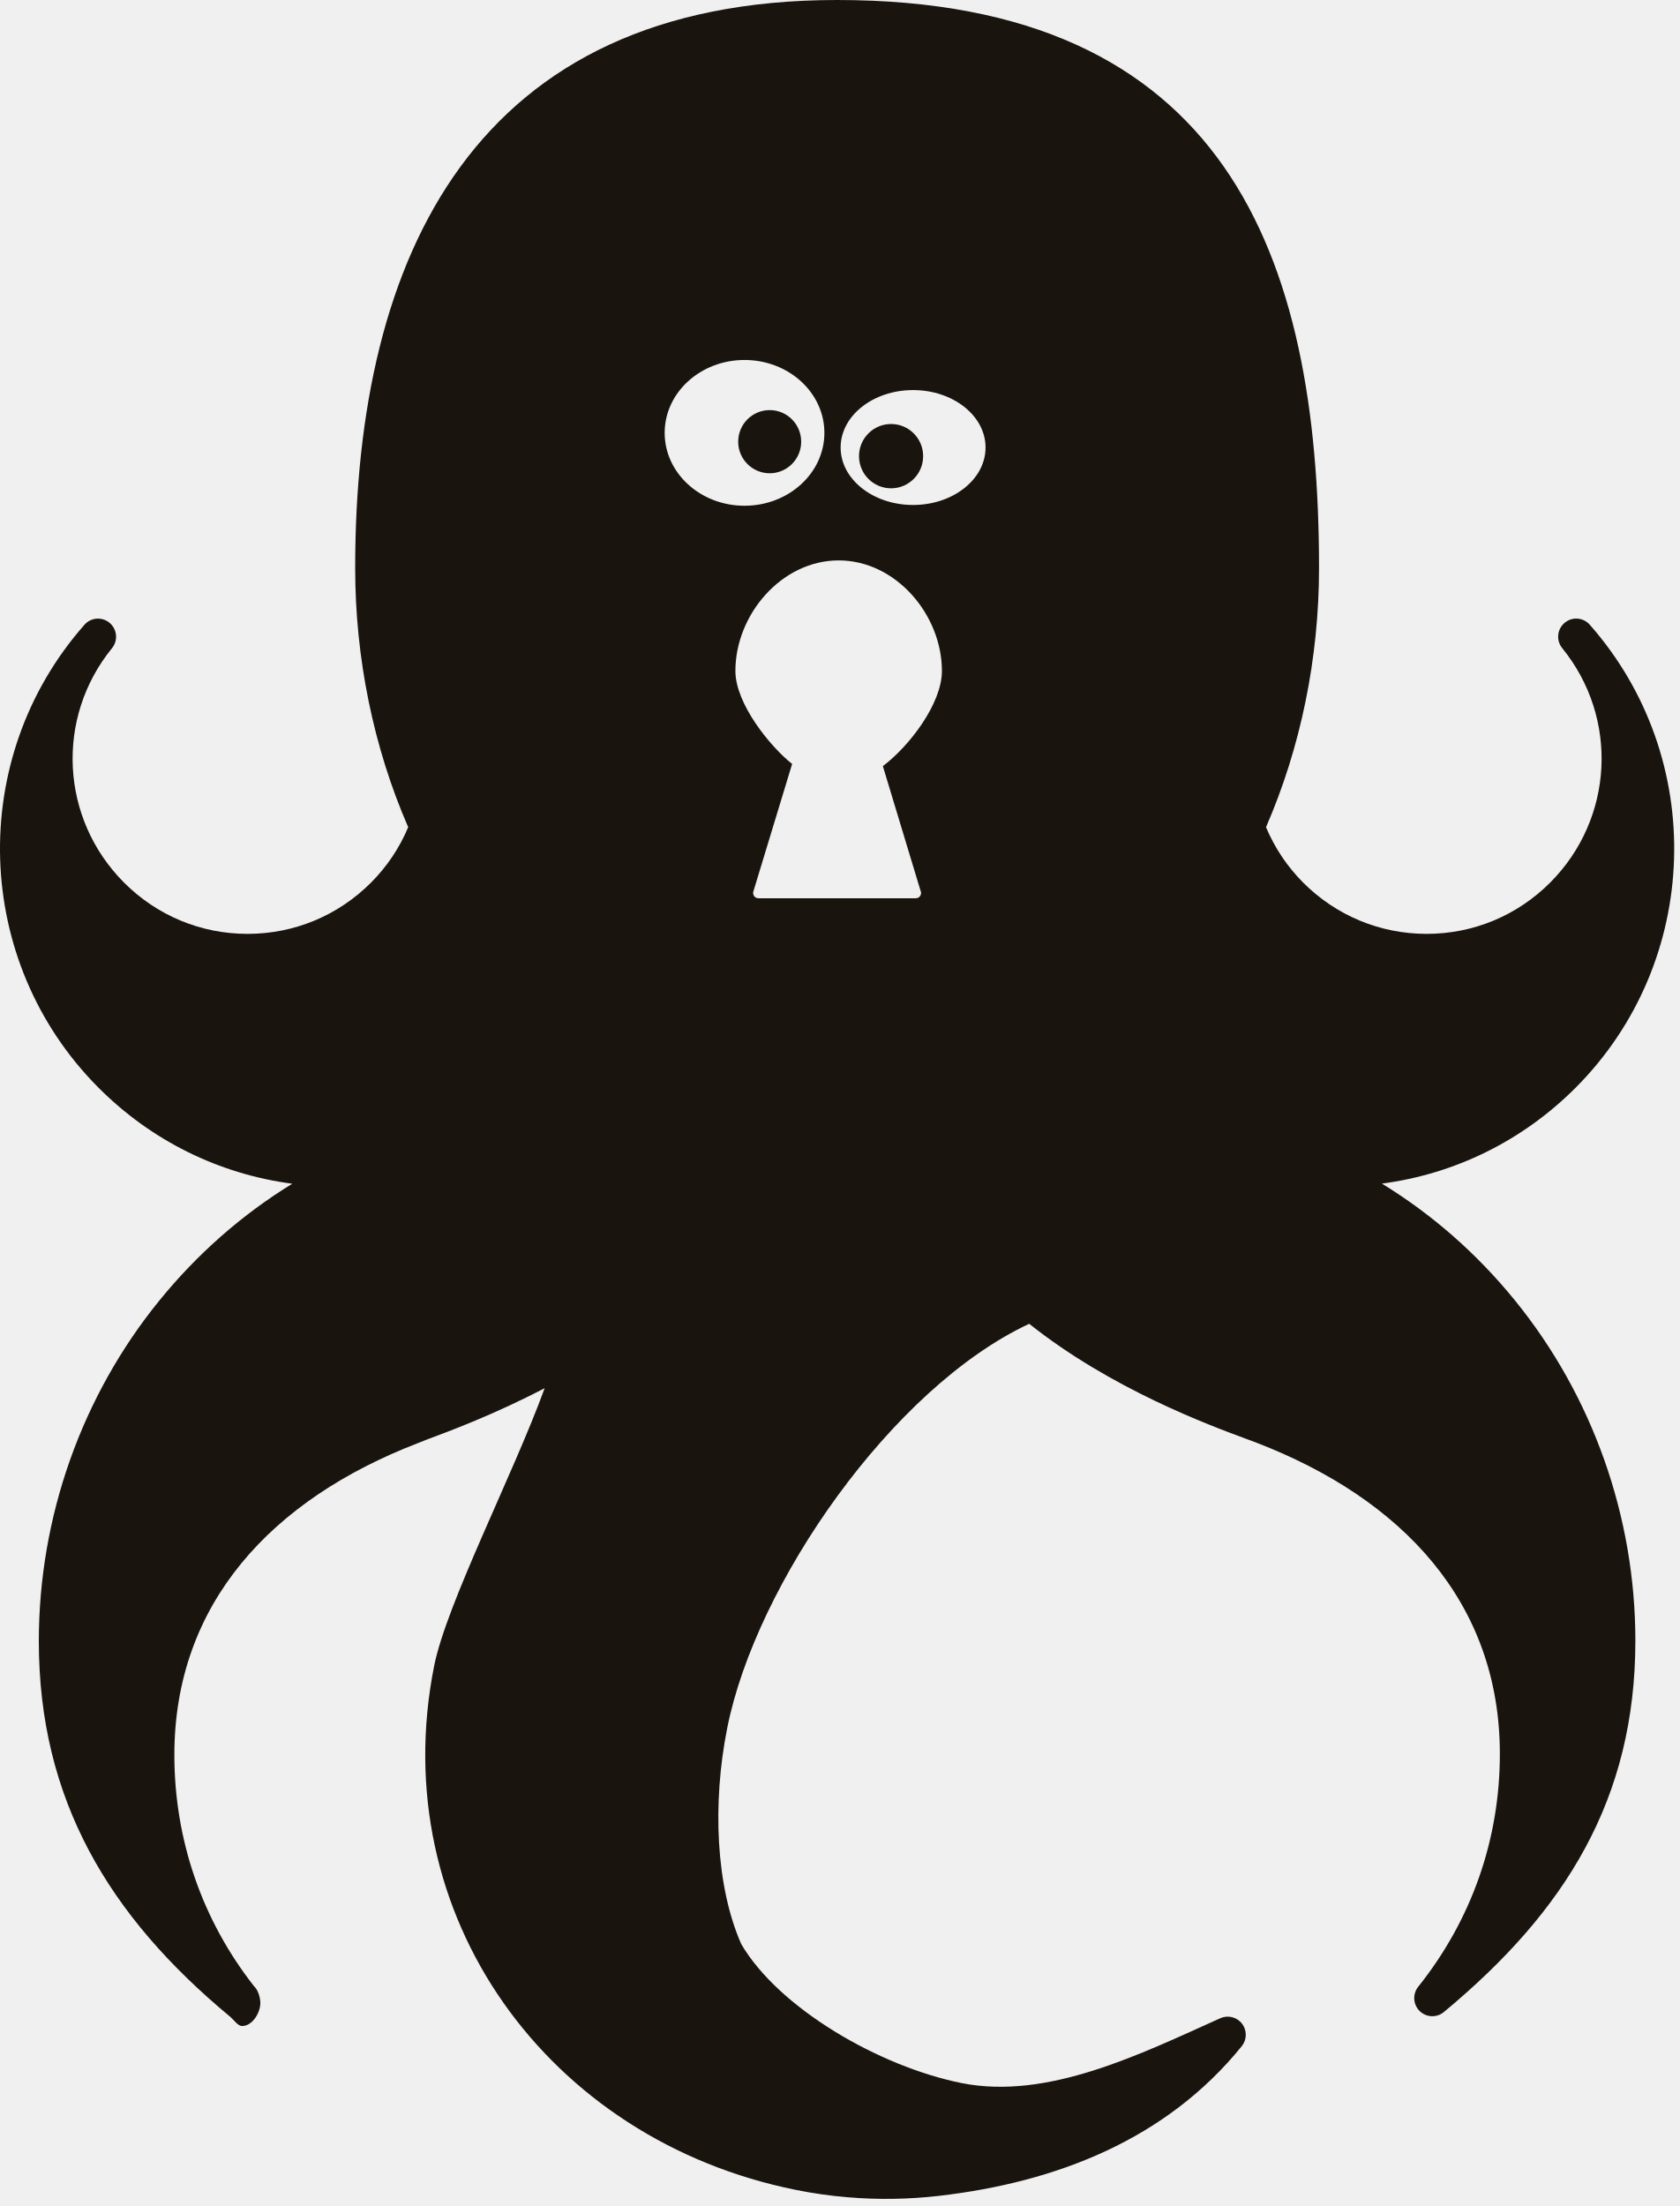
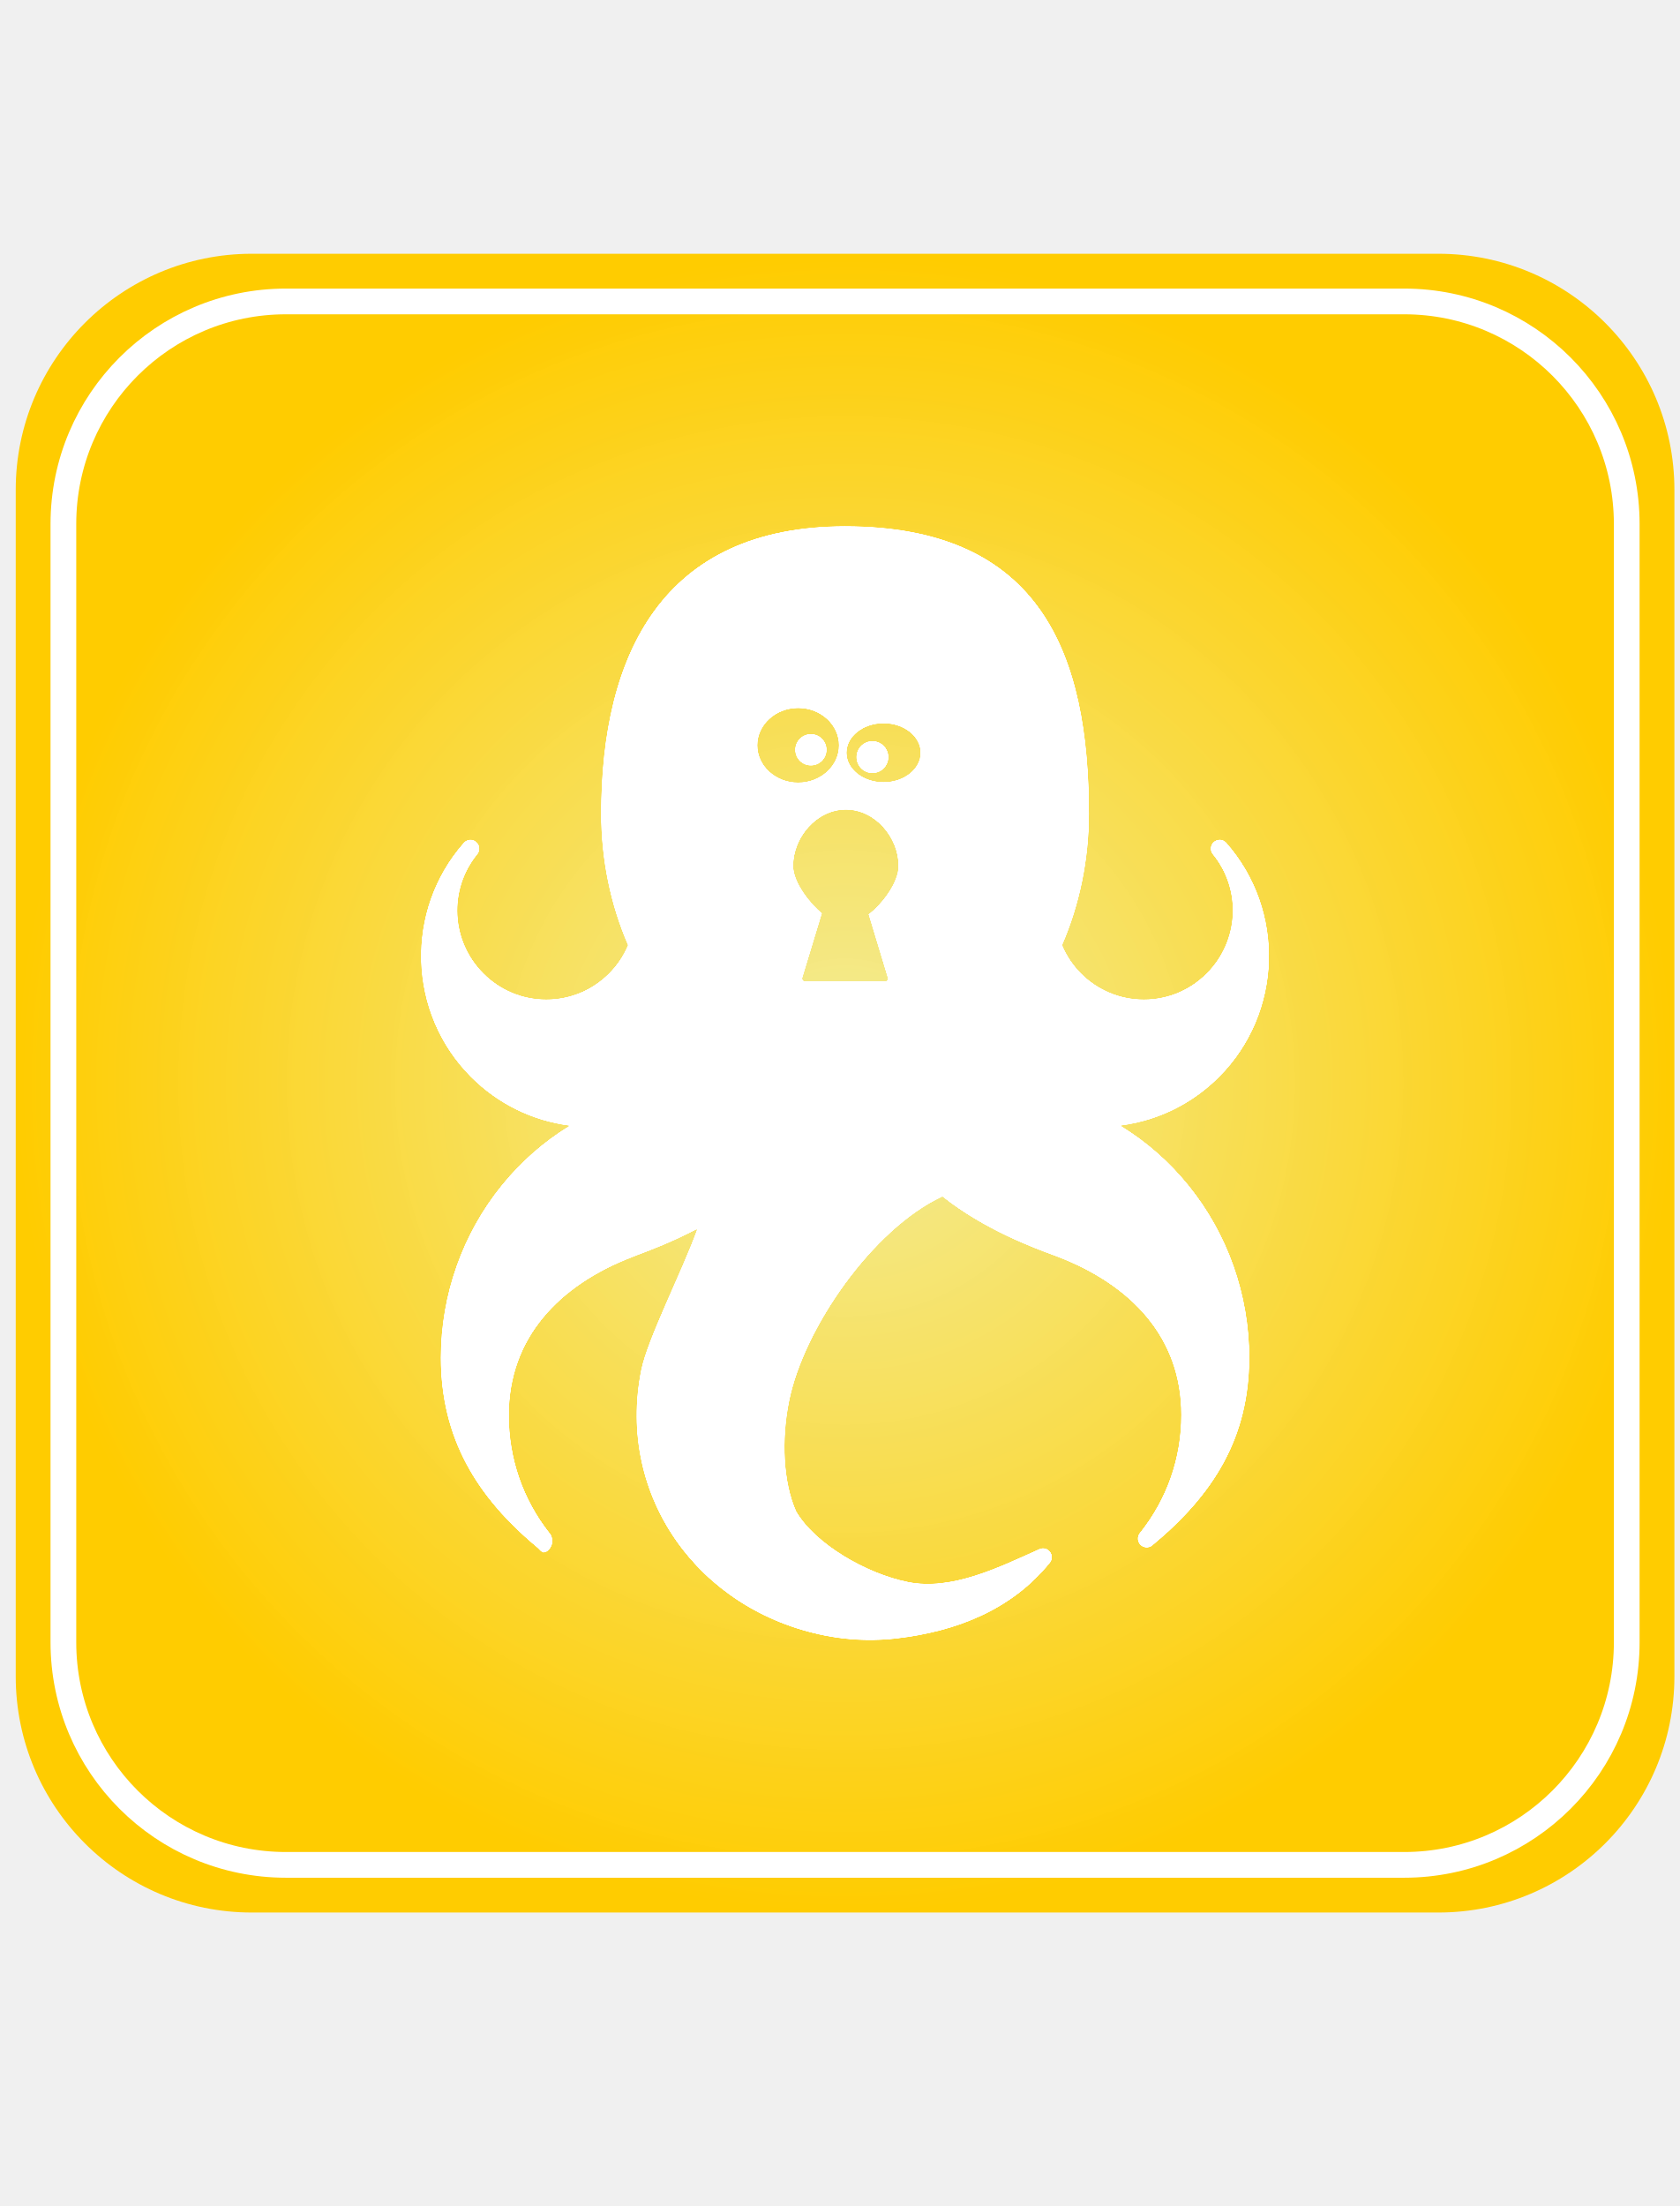
- <svg xmlns="http://www.w3.org/2000/svg" width="118px" height="155px" viewBox="0 0 118 155" version="1.1">
-   <defs />
-   <g id="Page-1" stroke="none" stroke-width="1" fill="none" fill-rule="evenodd">
-     <g id="Landscape" transform="translate(-540, -105)" fill="#1A140F">
-       <path d="M637.102,188.163 C642.248,187.487 646.999,185.151 650.722,181.418 C659.553,172.564 659.984,158.279 651.707,148.894 C651.248,148.373 650.457,148.317 649.934,148.768 C649.407,149.217 649.335,150.005 649.773,150.542 C653.762,155.447 653.399,162.527 648.927,167.011 C646.607,169.335 643.525,170.616 640.247,170.616 C636.969,170.616 633.886,169.335 631.566,167.011 C630.453,165.891 629.576,164.587 628.958,163.121 C631.396,157.522 632.684,151.237 632.684,144.91 C632.684,122.904 626.116,105 598.819,105 C573.416,105 564.957,122.904 564.957,144.91 C564.957,151.237 566.245,157.522 568.683,163.121 C568.066,164.587 567.189,165.891 566.074,167.011 C563.756,169.335 560.673,170.616 557.395,170.616 C554.115,170.616 551.033,169.335 548.714,167.011 C544.241,162.527 543.878,155.447 547.871,150.542 C548.307,150.005 548.234,149.218 547.707,148.769 C547.181,148.319 546.391,148.376 545.935,148.897 C537.656,158.28 538.089,172.569 546.918,181.422 C550.641,185.155 555.394,187.495 560.538,188.172 C557.002,190.341 553.868,193.099 551.203,196.373 C545.738,203.087 542.728,211.6 542.728,220.313 C542.728,231.428 547.634,239.628 556.189,246.715 C556.424,246.912 556.711,247.351 556.998,247.351 L557.023,247.351 C557.725,247.351 558.293,246.439 558.293,245.735 C558.293,245.355 558.126,244.806 557.863,244.573 C554.191,239.904 552.252,234.24 552.252,228.307 C552.252,217.645 559.124,210.344 569.356,206.401 L569.999,206.145 C571.556,205.568 574.735,204.385 578.272,202.537 C576.107,208.501 571.38,217.663 570.505,222.057 C567.018,239.561 578.49,255.375 595.945,258.873 C597.136,259.114 598.351,259.284 599.557,259.385 C601.68,259.566 603.835,259.533 605.956,259.29 C614.272,258.332 621.966,255.306 627.254,248.771 C627.624,248.313 627.633,247.659 627.274,247.192 C626.916,246.723 626.283,246.566 625.748,246.806 C620.143,249.323 613.612,252.57 607.575,251.364 C601.755,250.197 594.72,246.087 592.088,241.602 C590.294,237.539 590.043,231.715 591.101,226.409 C593.116,216.294 602.683,202.509 612.319,198.014 C618.076,202.597 624.982,205.145 627.641,206.126 L628.287,206.368 C638.516,210.31 645.39,217.576 645.39,228.238 C645.39,234.24 643.405,239.897 639.653,244.596 C639.245,245.107 639.289,245.842 639.753,246.3 C640.216,246.758 640.951,246.789 641.452,246.373 C650.007,239.286 654.912,231.394 654.912,220.278 C654.912,211.566 651.903,203.068 646.437,196.355 C643.774,193.081 640.639,190.332 637.102,188.163 L637.102,188.163 Z M604.682,167.58 C604.742,167.706 604.733,167.831 604.657,167.951 C604.582,168.07 604.451,168.117 604.312,168.117 L593.33,168.117 C593.19,168.117 593.058,168.07 592.983,167.951 C592.909,167.832 592.898,167.694 592.958,167.567 L595.66,158.676 C594.136,157.473 591.674,154.461 591.674,152.141 C591.674,148.194 594.911,144.376 598.929,144.376 C602.948,144.376 606.185,148.196 606.185,152.144 C606.185,154.439 603.893,157.434 602.035,158.829 L604.682,167.58 L604.682,167.58 Z M597.927,135.414 C597.927,138.241 595.414,140.535 592.315,140.535 C589.216,140.535 586.704,138.241 586.704,135.414 C586.704,132.587 589.216,130.293 592.315,130.293 C595.414,130.293 597.927,132.587 597.927,135.414 L597.927,135.414 Z M609.251,136.444 C609.251,138.673 606.971,140.481 604.159,140.481 C601.347,140.481 599.068,138.673 599.068,136.444 C599.068,134.214 601.347,132.408 604.159,132.408 C606.971,132.408 609.251,134.214 609.251,136.444 L609.251,136.444 Z M596.296,136.035 C596.296,137.26 595.306,138.253 594.084,138.253 C592.862,138.253 591.87,137.26 591.87,136.035 C591.87,134.808 592.862,133.815 594.084,133.815 C595.306,133.815 596.296,134.808 596.296,136.035 L596.296,136.035 Z M604.866,137.05 C604.866,138.299 603.858,139.31 602.613,139.31 C601.369,139.31 600.36,138.299 600.36,137.05 C600.36,135.803 601.369,134.792 602.613,134.792 C603.858,134.792 604.866,135.803 604.866,137.05 L604.866,137.05 Z" id="logo_cryptopus" />
-     </g>
+ <svg xmlns="http://www.w3.org/2000/svg" xmlns:xlink="http://www.w3.org/1999/xlink" width="118px" height="155px" viewBox="0 0 118 155" version="1.1" id="svg3875">
+   <defs id="defs3881">
+     <linearGradient id="linearGradient4864">
+       <stop id="stop4848" offset="0" style="stop-color:#f2ec95;stop-opacity:0.97" />
+       <stop id="stop4846" offset="1" style="stop-color:#ffcc00;stop-opacity:1" />
+     </linearGradient>
+     <filter style="color-interpolation-filters:sRGB;" id="filter4701">
+       <feColorMatrix values="1 0 0 0 0 0 1 0 0 0 0 0 1 0 0 -0.21 -0.72 -0.07 2 0 " result="color2" id="feColorMatrix4703" />
+     </filter>
+     <filter style="color-interpolation-filters:sRGB" id="filter4701-9">
+       <feColorMatrix values="1 0 0 0 0 0 1 0 0 0 0 0 1 0 0 -0.21 -0.72 -0.07 2 0 " result="color2" id="feColorMatrix4703-7" />
+     </filter>
+     <filter style="color-interpolation-filters:sRGB" id="filter4701-9-2">
+       <feColorMatrix values="1 0 0 0 0 0 1 0 0 0 0 0 1 0 0 -0.21 -0.72 -0.07 2 0 " result="color2" id="feColorMatrix4703-7-4" />
+     </filter>
+     <radialGradient xlink:href="#linearGradient4864" id="radialGradient4856" cx="59.38" cy="76.105" fx="59.38" fy="76.105" r="58.275" gradientUnits="userSpaceOnUse" />
+   </defs>
+   <g id="Page-1" style="display:inline;fill:none;fill-rule:evenodd;stroke:none;stroke-width:1">
+     <rect style="fill:url(#radialGradient4856);fill-opacity:1.0;fill-rule:evenodd;stroke:none;stroke-width:0;stroke-linecap:butt;stroke-linejoin:miter;stroke-miterlimit:4;stroke-dasharray:none;stroke-opacity:1" id="rect3891-8" width="116.55" height="116.55" x="1.105" y="17.83" ry="16.592" />
+     <path style="fill:#ffffff;fill-opacity:1;filter:url(#filter4701-9-2)" id="logo_cryptopus-1" d="m 128.667,114.673 c 5.145,-0.676 9.897,-3.012 13.62,-6.745 8.83,-8.854 9.262,-23.139 0.985,-32.524 -0.46,-0.521 -1.25,-0.577 -1.774,-0.126 -0.527,0.449 -0.599,1.237 -0.161,1.774 3.989,4.905 3.626,11.985 -0.846,16.469 -2.32,2.324 -5.401,3.605 -8.68,3.605 -3.278,0 -6.361,-1.281 -8.681,-3.605 -1.114,-1.12 -1.99,-2.424 -2.608,-3.89 2.438,-5.599 3.726,-11.884 3.726,-18.211 0,-22.006 -6.568,-39.91 -33.865,-39.91 -25.403,0 -33.862,17.904 -33.862,39.91 0,6.327 1.288,12.611 3.726,18.211 -0.618,1.466 -1.494,2.77 -2.609,3.89 -2.318,2.324 -5.401,3.605 -8.68,3.605 -3.28,0 -6.361,-1.281 -8.681,-3.605 -4.472,-4.484 -4.835,-11.564 -0.843,-16.469 0.436,-0.537 0.363,-1.323 -0.164,-1.772 -0.525,-0.45 -1.316,-0.393 -1.772,0.128 -8.279,9.383 -7.845,23.672 0.983,32.525 3.723,3.733 8.476,6.073 13.62,6.75 -3.536,2.169 -6.67,4.927 -9.335,8.201 -5.464,6.714 -8.475,15.228 -8.475,23.94 0,11.115 4.905,19.315 13.46,26.402 0.236,0.197 0.522,0.635 0.809,0.635 l 0.025,0 c 0.702,0 1.27,-0.911 1.27,-1.615 0,-0.38 -0.167,-0.929 -0.43,-1.162 -3.672,-4.669 -5.611,-10.333 -5.611,-16.266 0,-10.661 6.872,-17.963 17.104,-21.905 l 0.642,-0.257 c 1.557,-0.577 4.736,-1.759 8.273,-3.608 -2.164,5.965 -6.891,15.126 -7.766,19.521 -3.487,17.503 7.984,33.318 25.44,36.816 1.191,0.241 2.406,0.411 3.612,0.512 2.123,0.18 4.278,0.148 6.4,-0.095 8.315,-0.958 16.01,-3.984 21.297,-10.519 0.37,-0.458 0.379,-1.112 0.021,-1.579 -0.359,-0.47 -0.991,-0.627 -1.526,-0.386 -5.605,2.516 -12.136,5.764 -18.173,4.557 -5.82,-1.167 -12.855,-5.276 -15.487,-9.762 -1.794,-4.063 -2.044,-9.887 -0.986,-15.192 2.015,-10.116 11.581,-23.901 21.218,-28.395 5.757,4.582 12.663,7.131 15.322,8.111 l 0.645,0.242 c 10.229,3.943 17.103,11.209 17.103,21.87 0,6.003 -1.984,11.659 -5.737,16.359 -0.408,0.511 -0.364,1.246 0.1,1.704 0.464,0.458 1.199,0.489 1.699,0.073 8.555,-7.087 13.46,-14.98 13.46,-26.096 0,-8.711 -3.009,-17.21 -8.475,-23.923 -2.663,-3.274 -5.798,-6.023 -9.335,-8.192 l 0,0 z M 96.247,94.09 c 0.06,0.126 0.051,0.251 -0.025,0.371 -0.075,0.119 -0.206,0.166 -0.345,0.166 l -10.981,0 c -0.14,0 -0.272,-0.047 -0.347,-0.166 -0.075,-0.119 -0.085,-0.257 -0.025,-0.384 l 2.701,-8.89 c -1.523,-1.203 -3.986,-4.216 -3.986,-6.535 0,-3.947 3.237,-7.765 7.256,-7.765 4.019,0 7.256,3.819 7.256,7.768 0,2.295 -2.292,5.29 -4.15,6.685 l 2.647,8.751 0,0 z m -6.755,-32.166 c 0,2.827 -2.513,5.121 -5.612,5.121 -3.098,0 -5.611,-2.293 -5.611,-5.121 0,-2.827 2.513,-5.121 5.611,-5.121 3.1,0 5.612,2.293 5.612,5.121 l 0,0 z m 11.324,1.03 c 0,2.229 -2.28,4.037 -5.091,4.037 -2.813,0 -5.091,-1.808 -5.091,-4.037 0,-2.23 2.279,-4.037 5.091,-4.037 2.811,0 5.091,1.806 5.091,4.037 l 0,0 z m -12.954,-0.409 c 0,1.225 -0.991,2.219 -2.213,2.219 -1.222,0 -2.214,-0.993 -2.214,-2.219 0,-1.227 0.992,-2.22 2.214,-2.22 1.222,0 2.213,0.993 2.213,2.22 l 0,0 z m 8.57,1.015 c 0,1.249 -1.008,2.26 -2.254,2.26 -1.244,0 -2.252,-1.011 -2.252,-2.26 0,-1.247 1.008,-2.258 2.252,-2.258 1.245,0 2.254,1.011 2.254,2.258 l 0,0 z" transform="matrix(0.5068063,0,0,0.5068063,13.57186,20.98446)" />
+     <rect style="fill:none;fill-opacity:1;fill-rule:evenodd;stroke:#ffffff;stroke-width:1.807;stroke-linecap:butt;stroke-linejoin:miter;stroke-miterlimit:4;stroke-dasharray:none;stroke-opacity:1" id="rect3891-6-9" width="109.851" height="109.851" x="4.454" y="21.18" ry="15.638" />
  </g>
</svg>
